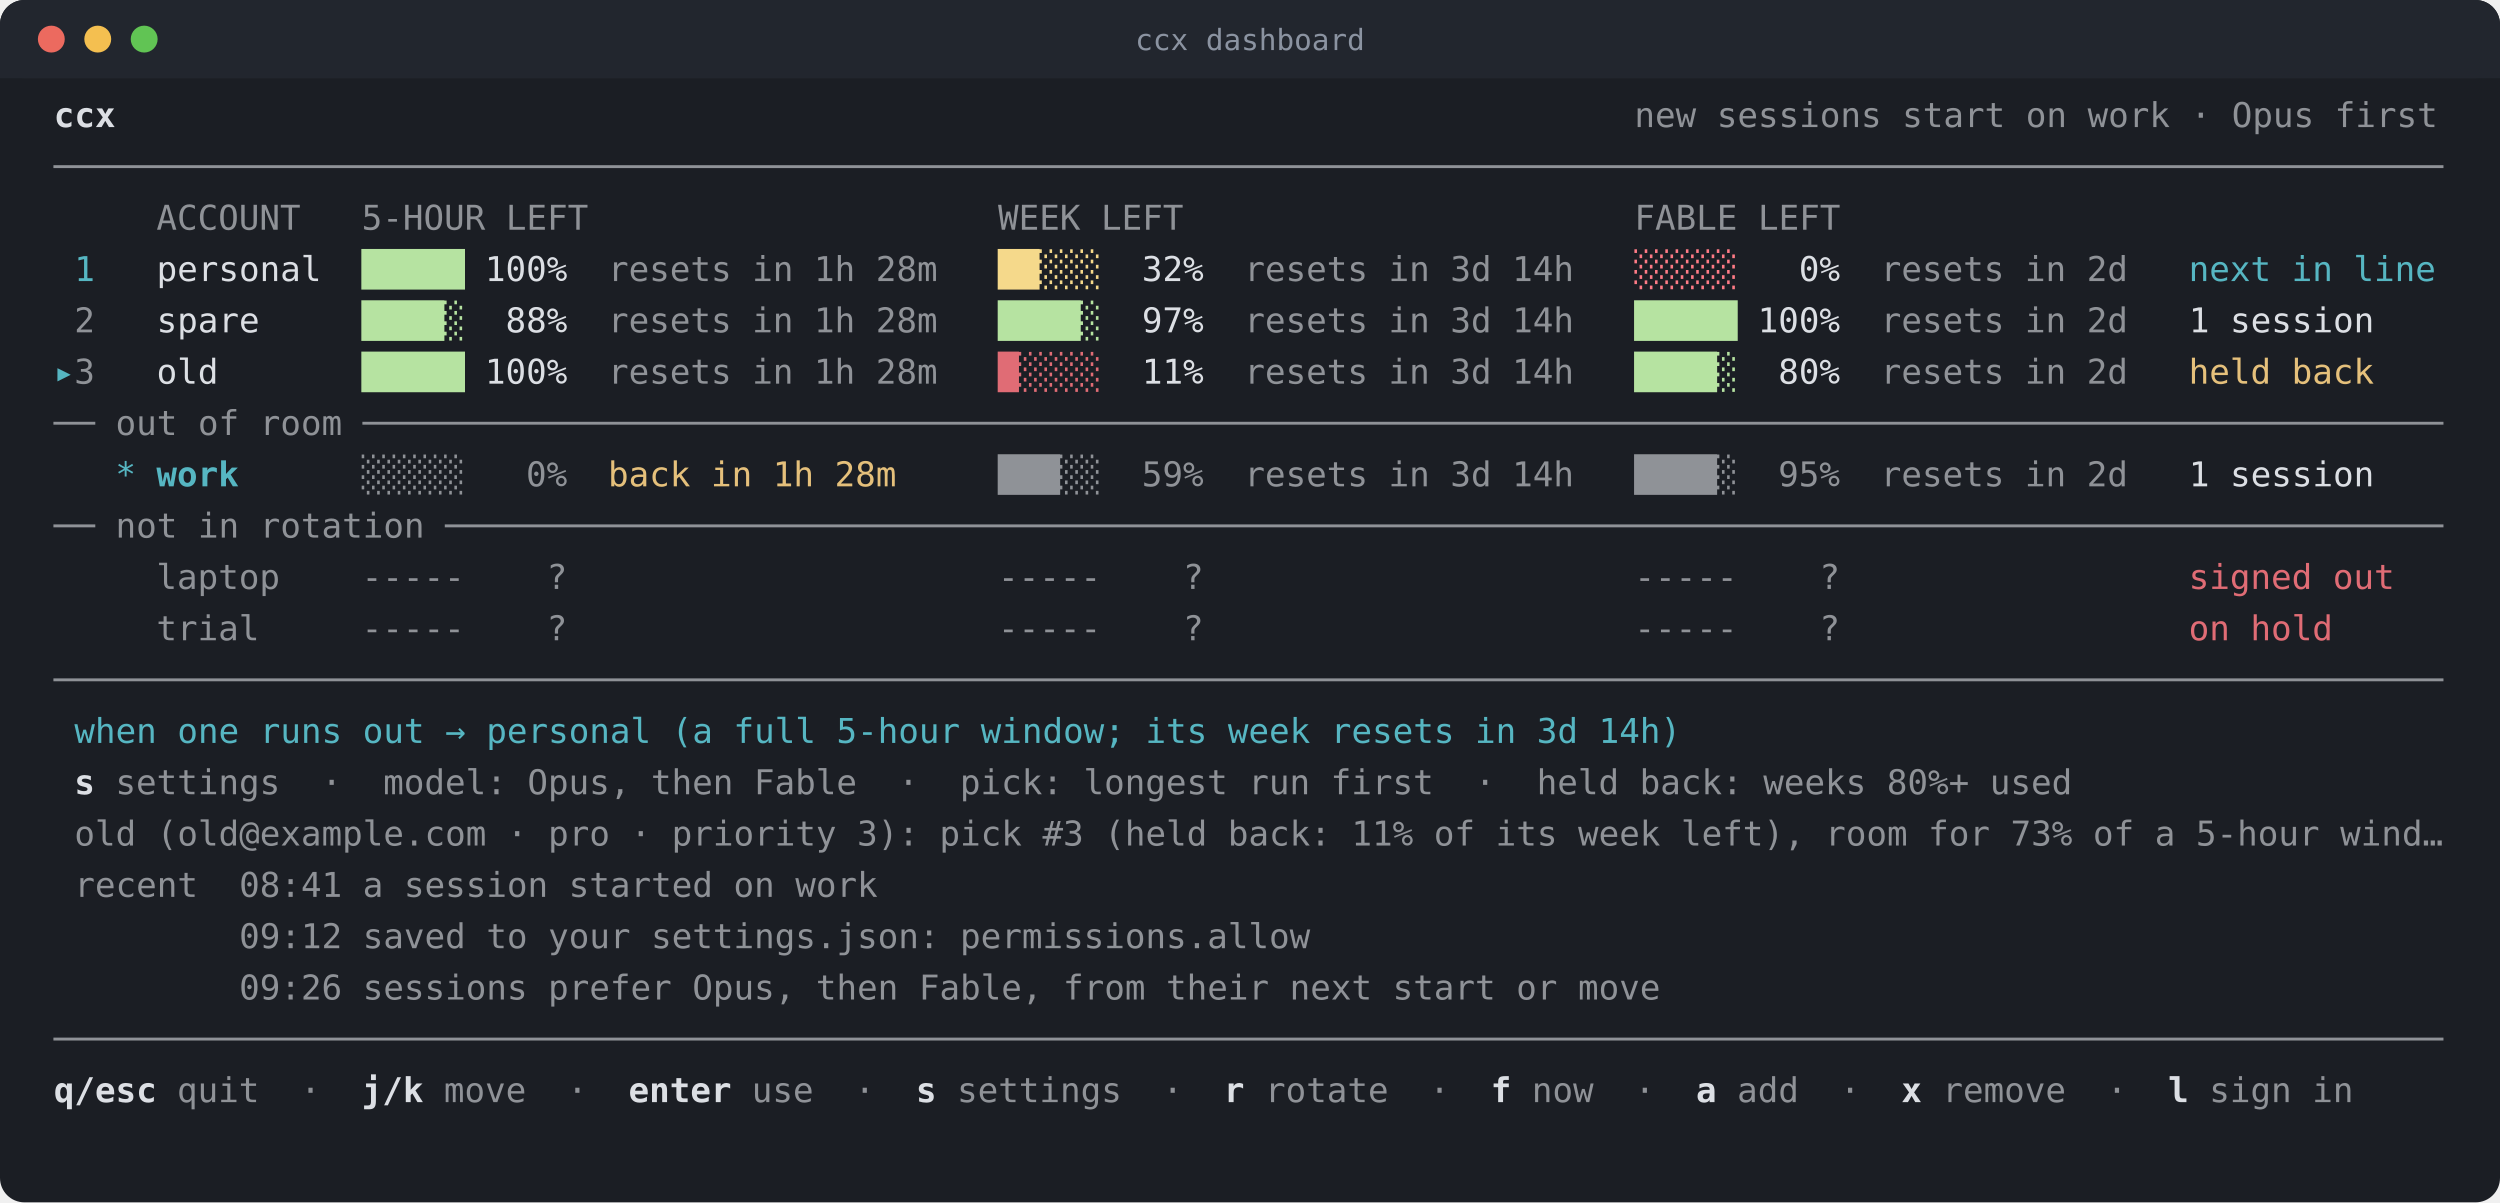
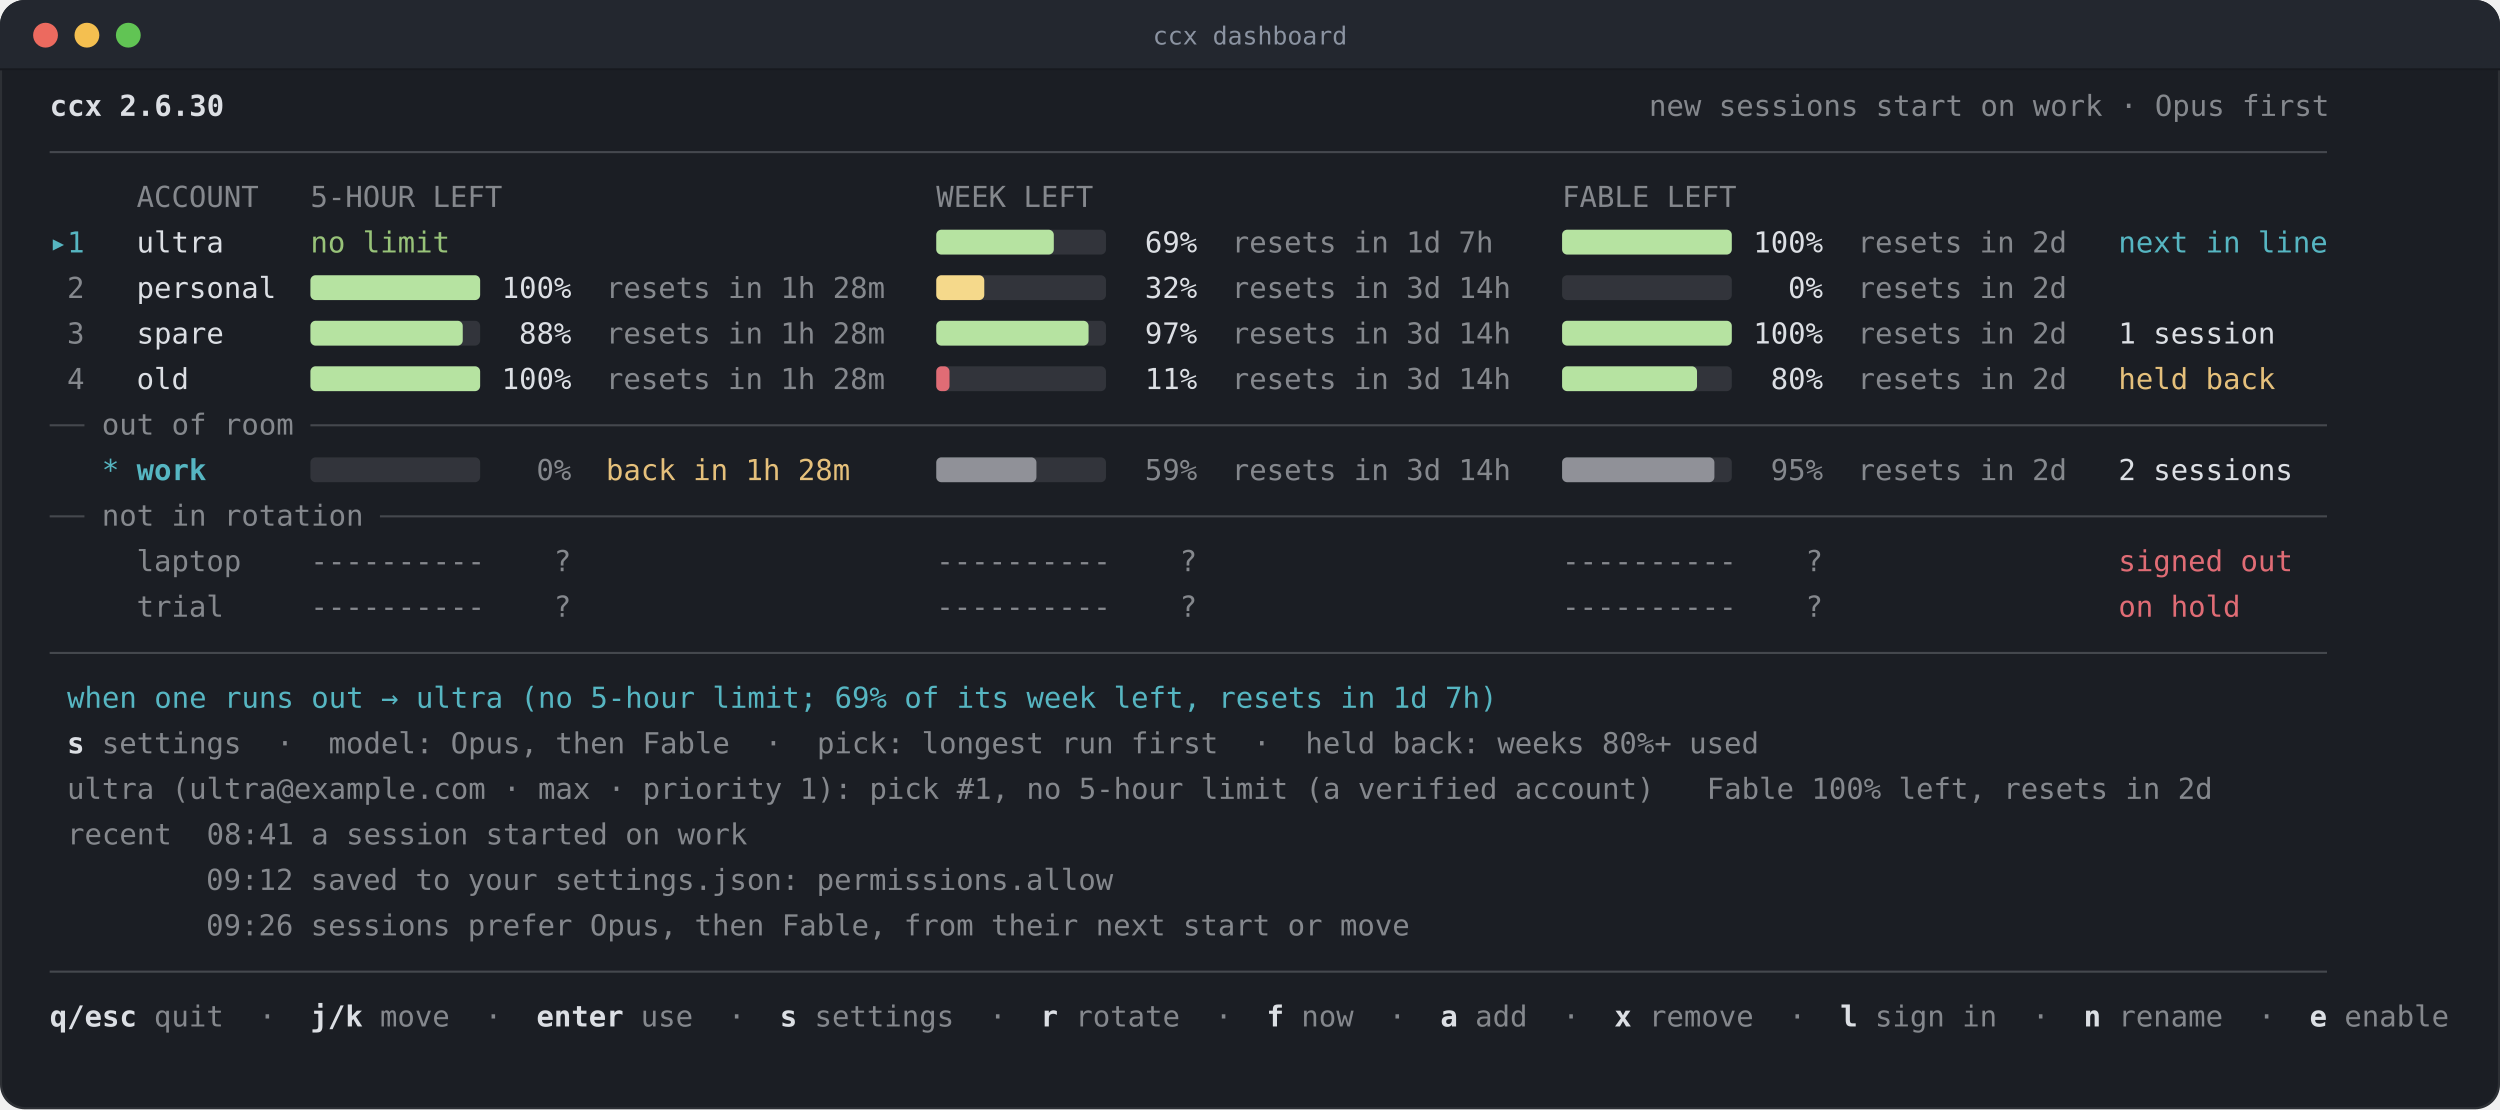
- <svg xmlns="http://www.w3.org/2000/svg" width="1023" height="492" viewBox="0 0 1023 492" font-family="ui-monospace, SFMono-Regular, Menlo, Consolas, 'DejaVu Sans Mono', monospace" font-size="14">
-   <rect width="1023" height="492" rx="10" fill="#1b1e24" />
-   <rect width="1023" height="32" rx="10" fill="#22262e" />
-   <rect y="22" width="1023" height="10" fill="#22262e" />
-   <circle cx="21" cy="16" r="5.5" fill="#ec6a5f" />
-   <circle cx="40" cy="16" r="5.5" fill="#f4bf50" />
-   <circle cx="59" cy="16" r="5.5" fill="#61c454" />
-   <text x="511.5" y="20.5" fill="#8b93a1" font-size="12" text-anchor="middle">ccx dashboard</text>
-   <text x="22.0" y="52" fill="#dcdfe4" font-weight="600" xml:space="preserve">ccx</text>
-   <text x="668.8" y="52" fill="#dcdfe4" opacity="0.6" xml:space="preserve">new sessions start on work · Opus first</text>
-   <text x="22.0" y="73" fill="#dcdfe4" opacity="0.6" xml:space="preserve">────────────────────────────────────────────────────────────────────────────────────────────────────────────────────</text>
-   <text x="64.0" y="94" fill="#dcdfe4" opacity="0.6" xml:space="preserve">ACCOUNT</text>
-   <text x="148.0" y="94" fill="#dcdfe4" opacity="0.6" xml:space="preserve">5-HOUR LEFT</text>
-   <text x="408.4" y="94" fill="#dcdfe4" opacity="0.6" xml:space="preserve">WEEK LEFT</text>
-   <text x="668.8" y="94" fill="#dcdfe4" opacity="0.6" xml:space="preserve">FABLE LEFT</text>
-   <text x="30.4" y="115" fill="#56b6c2" xml:space="preserve">1</text>
-   <text x="38.8" y="115" fill="#dcdfe4" xml:space="preserve">   personal  </text>
-   <text x="148.0" y="115" fill="#b6e3a1" xml:space="preserve">█████</text>
-   <text x="190.0" y="115" fill="#dcdfe4" xml:space="preserve"> 100%  </text>
-   <text x="248.8" y="115" fill="#dcdfe4" opacity="0.6" xml:space="preserve">resets in 1h 28m</text>
-   <text x="408.4" y="115" fill="#f5d98b" xml:space="preserve">██░░░</text>
-   <text x="450.4" y="115" fill="#dcdfe4" xml:space="preserve">  32%  </text>
-   <text x="509.2" y="115" fill="#dcdfe4" opacity="0.6" xml:space="preserve">resets in 3d 14h</text>
-   <text x="668.8" y="115" fill="#ff7b86" xml:space="preserve">░░░░░</text>
-   <text x="710.8" y="115" fill="#dcdfe4" xml:space="preserve">   0%  </text>
-   <text x="769.6" y="115" fill="#dcdfe4" opacity="0.6" xml:space="preserve">resets in 2d</text>
-   <text x="895.6" y="115" fill="#56b6c2" xml:space="preserve">next in line</text>
-   <text x="30.4" y="136" fill="#dcdfe4" opacity="0.6" xml:space="preserve">2</text>
-   <text x="38.8" y="136" fill="#dcdfe4" xml:space="preserve">   spare     </text>
-   <text x="148.0" y="136" fill="#b6e3a1" xml:space="preserve">████░</text>
-   <text x="190.0" y="136" fill="#dcdfe4" xml:space="preserve">  88%  </text>
-   <text x="248.8" y="136" fill="#dcdfe4" opacity="0.6" xml:space="preserve">resets in 1h 28m</text>
-   <text x="408.4" y="136" fill="#b6e3a1" xml:space="preserve">████░</text>
-   <text x="450.4" y="136" fill="#dcdfe4" xml:space="preserve">  97%  </text>
-   <text x="509.2" y="136" fill="#dcdfe4" opacity="0.6" xml:space="preserve">resets in 3d 14h</text>
-   <text x="668.8" y="136" fill="#b6e3a1" xml:space="preserve">█████</text>
-   <text x="710.8" y="136" fill="#dcdfe4" xml:space="preserve"> 100%  </text>
-   <text x="769.6" y="136" fill="#dcdfe4" opacity="0.6" xml:space="preserve">resets in 2d</text>
-   <text x="870.4" y="136" fill="#dcdfe4" xml:space="preserve">   1 session</text>
-   <text x="22.0" y="157" fill="#56b6c2" xml:space="preserve">▸</text>
-   <text x="30.4" y="157" fill="#dcdfe4" opacity="0.6" xml:space="preserve">3</text>
-   <text x="38.8" y="157" fill="#dcdfe4" xml:space="preserve">   old       </text>
-   <text x="148.0" y="157" fill="#b6e3a1" xml:space="preserve">█████</text>
-   <text x="190.0" y="157" fill="#dcdfe4" xml:space="preserve"> 100%  </text>
-   <text x="248.8" y="157" fill="#dcdfe4" opacity="0.6" xml:space="preserve">resets in 1h 28m</text>
-   <text x="408.4" y="157" fill="#e06c75" xml:space="preserve">█░░░░</text>
-   <text x="450.4" y="157" fill="#dcdfe4" xml:space="preserve">  11%  </text>
-   <text x="509.2" y="157" fill="#dcdfe4" opacity="0.6" xml:space="preserve">resets in 3d 14h</text>
-   <text x="668.8" y="157" fill="#b6e3a1" xml:space="preserve">████░</text>
-   <text x="710.8" y="157" fill="#dcdfe4" xml:space="preserve">  80%  </text>
-   <text x="769.6" y="157" fill="#dcdfe4" opacity="0.6" xml:space="preserve">resets in 2d</text>
-   <text x="895.6" y="157" fill="#e5c07b" xml:space="preserve">held back</text>
-   <text x="22.0" y="178" fill="#dcdfe4" opacity="0.6" xml:space="preserve">── out of room ─────────────────────────────────────────────────────────────────────────────────────────────────────</text>
-   <text x="47.2" y="199" fill="#56b6c2" xml:space="preserve">*</text>
-   <text x="64.0" y="199" fill="#56b6c2" font-weight="600" xml:space="preserve">work</text>
-   <text x="148.0" y="199" fill="#dcdfe4" opacity="0.6" xml:space="preserve">░░░░░</text>
-   <text x="198.4" y="199" fill="#dcdfe4" opacity="0.6" xml:space="preserve">  0%</text>
-   <text x="248.8" y="199" fill="#e5c07b" xml:space="preserve">back in 1h 28m</text>
-   <text x="408.4" y="199" fill="#dcdfe4" opacity="0.6" xml:space="preserve">███░░</text>
-   <text x="458.8" y="199" fill="#dcdfe4" opacity="0.6" xml:space="preserve"> 59%</text>
-   <text x="509.2" y="199" fill="#dcdfe4" opacity="0.6" xml:space="preserve">resets in 3d 14h</text>
-   <text x="668.8" y="199" fill="#dcdfe4" opacity="0.6" xml:space="preserve">████░</text>
-   <text x="719.2" y="199" fill="#dcdfe4" opacity="0.6" xml:space="preserve"> 95%</text>
-   <text x="769.6" y="199" fill="#dcdfe4" opacity="0.6" xml:space="preserve">resets in 2d</text>
-   <text x="870.4" y="199" fill="#dcdfe4" xml:space="preserve">   1 session</text>
-   <text x="22.0" y="220" fill="#dcdfe4" opacity="0.6" xml:space="preserve">── not in rotation ─────────────────────────────────────────────────────────────────────────────────────────────────</text>
-   <text x="64.0" y="241" fill="#dcdfe4" opacity="0.6" xml:space="preserve">laptop</text>
-   <text x="148.0" y="241" fill="#dcdfe4" opacity="0.6" xml:space="preserve">-----</text>
-   <text x="198.4" y="241" fill="#dcdfe4" opacity="0.6" xml:space="preserve">   ?</text>
-   <text x="408.4" y="241" fill="#dcdfe4" opacity="0.6" xml:space="preserve">-----</text>
-   <text x="458.8" y="241" fill="#dcdfe4" opacity="0.6" xml:space="preserve">   ?</text>
-   <text x="668.8" y="241" fill="#dcdfe4" opacity="0.6" xml:space="preserve">-----</text>
-   <text x="719.2" y="241" fill="#dcdfe4" opacity="0.6" xml:space="preserve">   ?</text>
-   <text x="895.6" y="241" fill="#e06c75" xml:space="preserve">signed out</text>
-   <text x="64.0" y="262" fill="#dcdfe4" opacity="0.6" xml:space="preserve">trial</text>
-   <text x="148.0" y="262" fill="#dcdfe4" opacity="0.6" xml:space="preserve">-----</text>
-   <text x="198.4" y="262" fill="#dcdfe4" opacity="0.6" xml:space="preserve">   ?</text>
-   <text x="408.4" y="262" fill="#dcdfe4" opacity="0.6" xml:space="preserve">-----</text>
-   <text x="458.8" y="262" fill="#dcdfe4" opacity="0.6" xml:space="preserve">   ?</text>
-   <text x="668.8" y="262" fill="#dcdfe4" opacity="0.6" xml:space="preserve">-----</text>
-   <text x="719.2" y="262" fill="#dcdfe4" opacity="0.6" xml:space="preserve">   ?</text>
-   <text x="895.6" y="262" fill="#e06c75" xml:space="preserve">on hold</text>
-   <text x="22.0" y="283" fill="#dcdfe4" opacity="0.6" xml:space="preserve">────────────────────────────────────────────────────────────────────────────────────────────────────────────────────</text>
-   <text x="22.0" y="304" fill="#56b6c2" xml:space="preserve"> when one runs out → personal (a full 5-hour window; its week resets in 3d 14h)</text>
-   <text x="30.4" y="325" fill="#dcdfe4" font-weight="600" xml:space="preserve">s</text>
-   <text x="38.8" y="325" fill="#dcdfe4" opacity="0.6" xml:space="preserve"> settings  ·  model: Opus, then Fable  ·  pick: longest run first  ·  held back: weeks 80%+ used</text>
-   <text x="22.0" y="346" fill="#dcdfe4" opacity="0.6" xml:space="preserve"> old (old@example.com · pro · priority 3): pick #3 (held back: 11% of its week left), room for 73% of a 5-hour wind…</text>
-   <text x="22.0" y="367" fill="#dcdfe4" opacity="0.6" xml:space="preserve"> recent  08:41 a session started on work</text>
-   <text x="22.0" y="388" fill="#dcdfe4" opacity="0.6" xml:space="preserve">         09:12 saved to your settings.json: permissions.allow</text>
-   <text x="22.0" y="409" fill="#dcdfe4" opacity="0.6" xml:space="preserve">         09:26 sessions prefer Opus, then Fable, from their next start or move</text>
-   <text x="22.0" y="430" fill="#dcdfe4" opacity="0.6" xml:space="preserve">────────────────────────────────────────────────────────────────────────────────────────────────────────────────────</text>
-   <text x="22.0" y="451" fill="#dcdfe4" font-weight="600" xml:space="preserve">q/esc</text>
-   <text x="64.0" y="451" fill="#dcdfe4" opacity="0.6" xml:space="preserve"> quit</text>
-   <text x="106.0" y="451" fill="#dcdfe4" opacity="0.6" xml:space="preserve">  ·  </text>
-   <text x="148.0" y="451" fill="#dcdfe4" font-weight="600" xml:space="preserve">j/k</text>
-   <text x="173.2" y="451" fill="#dcdfe4" opacity="0.6" xml:space="preserve"> move</text>
-   <text x="215.2" y="451" fill="#dcdfe4" opacity="0.6" xml:space="preserve">  ·  </text>
-   <text x="257.2" y="451" fill="#dcdfe4" font-weight="600" xml:space="preserve">enter</text>
-   <text x="299.2" y="451" fill="#dcdfe4" opacity="0.6" xml:space="preserve"> use</text>
-   <text x="332.8" y="451" fill="#dcdfe4" opacity="0.6" xml:space="preserve">  ·  </text>
-   <text x="374.8" y="451" fill="#dcdfe4" font-weight="600" xml:space="preserve">s</text>
-   <text x="383.2" y="451" fill="#dcdfe4" opacity="0.6" xml:space="preserve"> settings</text>
-   <text x="458.8" y="451" fill="#dcdfe4" opacity="0.6" xml:space="preserve">  ·  </text>
-   <text x="500.8" y="451" fill="#dcdfe4" font-weight="600" xml:space="preserve">r</text>
-   <text x="509.2" y="451" fill="#dcdfe4" opacity="0.6" xml:space="preserve"> rotate</text>
-   <text x="568.0" y="451" fill="#dcdfe4" opacity="0.6" xml:space="preserve">  ·  </text>
-   <text x="610.0" y="451" fill="#dcdfe4" font-weight="600" xml:space="preserve">f</text>
-   <text x="618.4" y="451" fill="#dcdfe4" opacity="0.6" xml:space="preserve"> now</text>
-   <text x="652.0" y="451" fill="#dcdfe4" opacity="0.6" xml:space="preserve">  ·  </text>
-   <text x="694.0" y="451" fill="#dcdfe4" font-weight="600" xml:space="preserve">a</text>
-   <text x="702.4" y="451" fill="#dcdfe4" opacity="0.6" xml:space="preserve"> add</text>
-   <text x="736.0" y="451" fill="#dcdfe4" opacity="0.6" xml:space="preserve">  ·  </text>
-   <text x="778.0" y="451" fill="#dcdfe4" font-weight="600" xml:space="preserve">x</text>
-   <text x="786.4" y="451" fill="#dcdfe4" opacity="0.6" xml:space="preserve"> remove</text>
-   <text x="845.2" y="451" fill="#dcdfe4" opacity="0.6" xml:space="preserve">  ·  </text>
-   <text x="887.2" y="451" fill="#dcdfe4" font-weight="600" xml:space="preserve">l</text>
-   <text x="895.6" y="451" fill="#dcdfe4" opacity="0.6" xml:space="preserve"> sign in</text>
+ <svg xmlns="http://www.w3.org/2000/svg" width="1208" height="536" viewBox="0 0 1208 536" font-family="ui-monospace, SFMono-Regular, 'Cascadia Mono', Menlo, Consolas, 'DejaVu Sans Mono', monospace" font-size="14">
+   <rect width="1208" height="536" rx="12" fill="#1b1e24" />
+   <rect x="0.5" y="0.5" width="1207" height="535" rx="12" fill="none" stroke="#ffffff" stroke-opacity="0.08" />
+   <path d="M0 12a12 12 0 0 1 12-12h1184a12 12 0 0 1 12 12v22H0z" fill="#23272f" />
+   <rect y="33" width="1208" height="1" fill="#000000" opacity="0.35" />
+   <circle cx="22" cy="17" r="6" fill="#ec6a5f" />
+   <circle cx="42" cy="17" r="6" fill="#f4bf50" />
+   <circle cx="62" cy="17" r="6" fill="#61c454" />
+   <text x="604" y="21.5" fill="#8b93a1" font-size="12" text-anchor="middle">ccx dashboard</text>
+   <text x="24.0" y="56" fill="#dcdfe4" font-weight="700" textLength="84.0" lengthAdjust="spacingAndGlyphs" xml:space="preserve">ccx 2.6.30</text>
+   <text x="796.8" y="56" fill="#dcdfe4" opacity="0.55" textLength="327.6" lengthAdjust="spacingAndGlyphs" xml:space="preserve">new sessions start on work · Opus first</text>
+   <rect x="24.0" y="73.0" width="1100.4" height="1" fill="#dcdfe4" opacity="0.22" />
+   <text x="66.0" y="100" fill="#dcdfe4" opacity="0.55" textLength="58.8" lengthAdjust="spacingAndGlyphs" xml:space="preserve">ACCOUNT</text>
+   <text x="150.0" y="100" fill="#dcdfe4" opacity="0.55" textLength="92.4" lengthAdjust="spacingAndGlyphs" xml:space="preserve">5-HOUR LEFT</text>
+   <text x="452.4" y="100" fill="#dcdfe4" opacity="0.55" textLength="75.6" lengthAdjust="spacingAndGlyphs" xml:space="preserve">WEEK LEFT</text>
+   <text x="754.8" y="100" fill="#dcdfe4" opacity="0.55" textLength="84.0" lengthAdjust="spacingAndGlyphs" xml:space="preserve">FABLE LEFT</text>
+   <text x="24.0" y="122" fill="#56b6c2" textLength="16.8" lengthAdjust="spacingAndGlyphs" xml:space="preserve">▸1</text>
+   <text x="66.0" y="122" fill="#dcdfe4" textLength="42.0" lengthAdjust="spacingAndGlyphs" xml:space="preserve">ultra</text>
+   <text x="150.0" y="122" fill="#98c379" textLength="67.2" lengthAdjust="spacingAndGlyphs" xml:space="preserve">no limit</text>
+   <rect x="452.4" y="111.0" width="82.0" height="12" rx="2.5" fill="#dcdfe4" opacity="0.12" />
+   <rect x="452.4" y="111.0" width="56.8" height="12" rx="2.5" fill="#b6e3a1" />
+   <text x="553.2" y="122" fill="#dcdfe4" textLength="25.2" lengthAdjust="spacingAndGlyphs" xml:space="preserve">69%</text>
+   <text x="595.2" y="122" fill="#dcdfe4" opacity="0.55" textLength="126.0" lengthAdjust="spacingAndGlyphs" xml:space="preserve">resets in 1d 7h</text>
+   <rect x="754.8" y="111.0" width="82.0" height="12" rx="2.5" fill="#dcdfe4" opacity="0.12" />
+   <rect x="754.8" y="111.0" width="82.0" height="12" rx="2.5" fill="#b6e3a1" />
+   <text x="847.2" y="122" fill="#dcdfe4" textLength="33.6" lengthAdjust="spacingAndGlyphs" xml:space="preserve">100%</text>
+   <text x="897.6" y="122" fill="#dcdfe4" opacity="0.55" textLength="100.8" lengthAdjust="spacingAndGlyphs" xml:space="preserve">resets in 2d</text>
+   <text x="1023.6" y="122" fill="#56b6c2" textLength="100.8" lengthAdjust="spacingAndGlyphs" xml:space="preserve">next in line</text>
+   <text x="32.4" y="144" fill="#dcdfe4" opacity="0.55" textLength="8.4" lengthAdjust="spacingAndGlyphs" xml:space="preserve">2</text>
+   <text x="66.0" y="144" fill="#dcdfe4" textLength="67.2" lengthAdjust="spacingAndGlyphs" xml:space="preserve">personal</text>
+   <rect x="150.0" y="133.0" width="82.0" height="12" rx="2.5" fill="#dcdfe4" opacity="0.12" />
+   <rect x="150.0" y="133.0" width="82.0" height="12" rx="2.5" fill="#b6e3a1" />
+   <text x="242.4" y="144" fill="#dcdfe4" textLength="33.6" lengthAdjust="spacingAndGlyphs" xml:space="preserve">100%</text>
+   <text x="292.8" y="144" fill="#dcdfe4" opacity="0.55" textLength="134.4" lengthAdjust="spacingAndGlyphs" xml:space="preserve">resets in 1h 28m</text>
+   <rect x="452.4" y="133.0" width="82.0" height="12" rx="2.5" fill="#dcdfe4" opacity="0.12" />
+   <rect x="452.4" y="133.0" width="23.2" height="12" rx="2.5" fill="#f5d98b" />
+   <text x="553.2" y="144" fill="#dcdfe4" textLength="25.2" lengthAdjust="spacingAndGlyphs" xml:space="preserve">32%</text>
+   <text x="595.2" y="144" fill="#dcdfe4" opacity="0.55" textLength="134.4" lengthAdjust="spacingAndGlyphs" xml:space="preserve">resets in 3d 14h</text>
+   <rect x="754.8" y="133.0" width="82.0" height="12" rx="2.5" fill="#dcdfe4" opacity="0.12" />
+   <text x="864.0" y="144" fill="#dcdfe4" textLength="16.8" lengthAdjust="spacingAndGlyphs" xml:space="preserve">0%</text>
+   <text x="897.6" y="144" fill="#dcdfe4" opacity="0.55" textLength="100.8" lengthAdjust="spacingAndGlyphs" xml:space="preserve">resets in 2d</text>
+   <text x="32.4" y="166" fill="#dcdfe4" opacity="0.55" textLength="8.4" lengthAdjust="spacingAndGlyphs" xml:space="preserve">3</text>
+   <text x="66.0" y="166" fill="#dcdfe4" textLength="42.0" lengthAdjust="spacingAndGlyphs" xml:space="preserve">spare</text>
+   <rect x="150.0" y="155.0" width="82.0" height="12" rx="2.5" fill="#dcdfe4" opacity="0.12" />
+   <rect x="150.0" y="155.0" width="73.6" height="12" rx="2.5" fill="#b6e3a1" />
+   <text x="250.8" y="166" fill="#dcdfe4" textLength="25.2" lengthAdjust="spacingAndGlyphs" xml:space="preserve">88%</text>
+   <text x="292.8" y="166" fill="#dcdfe4" opacity="0.55" textLength="134.4" lengthAdjust="spacingAndGlyphs" xml:space="preserve">resets in 1h 28m</text>
+   <rect x="452.4" y="155.0" width="82.0" height="12" rx="2.5" fill="#dcdfe4" opacity="0.12" />
+   <rect x="452.4" y="155.0" width="73.6" height="12" rx="2.5" fill="#b6e3a1" />
+   <text x="553.2" y="166" fill="#dcdfe4" textLength="25.2" lengthAdjust="spacingAndGlyphs" xml:space="preserve">97%</text>
+   <text x="595.2" y="166" fill="#dcdfe4" opacity="0.55" textLength="134.4" lengthAdjust="spacingAndGlyphs" xml:space="preserve">resets in 3d 14h</text>
+   <rect x="754.8" y="155.0" width="82.0" height="12" rx="2.5" fill="#dcdfe4" opacity="0.12" />
+   <rect x="754.8" y="155.0" width="82.0" height="12" rx="2.5" fill="#b6e3a1" />
+   <text x="847.2" y="166" fill="#dcdfe4" textLength="33.6" lengthAdjust="spacingAndGlyphs" xml:space="preserve">100%</text>
+   <text x="897.6" y="166" fill="#dcdfe4" opacity="0.55" textLength="100.8" lengthAdjust="spacingAndGlyphs" xml:space="preserve">resets in 2d</text>
+   <text x="1023.6" y="166" fill="#dcdfe4" textLength="75.6" lengthAdjust="spacingAndGlyphs" xml:space="preserve">1 session</text>
+   <text x="32.4" y="188" fill="#dcdfe4" opacity="0.55" textLength="8.4" lengthAdjust="spacingAndGlyphs" xml:space="preserve">4</text>
+   <text x="66.0" y="188" fill="#dcdfe4" textLength="25.2" lengthAdjust="spacingAndGlyphs" xml:space="preserve">old</text>
+   <rect x="150.0" y="177.0" width="82.0" height="12" rx="2.5" fill="#dcdfe4" opacity="0.12" />
+   <rect x="150.0" y="177.0" width="82.0" height="12" rx="2.5" fill="#b6e3a1" />
+   <text x="242.4" y="188" fill="#dcdfe4" textLength="33.6" lengthAdjust="spacingAndGlyphs" xml:space="preserve">100%</text>
+   <text x="292.8" y="188" fill="#dcdfe4" opacity="0.55" textLength="134.4" lengthAdjust="spacingAndGlyphs" xml:space="preserve">resets in 1h 28m</text>
+   <rect x="452.4" y="177.0" width="82.0" height="12" rx="2.5" fill="#dcdfe4" opacity="0.12" />
+   <rect x="452.4" y="177.0" width="6.4" height="12" rx="2.5" fill="#e06c75" />
+   <text x="553.2" y="188" fill="#dcdfe4" textLength="25.2" lengthAdjust="spacingAndGlyphs" xml:space="preserve">11%</text>
+   <text x="595.2" y="188" fill="#dcdfe4" opacity="0.55" textLength="134.4" lengthAdjust="spacingAndGlyphs" xml:space="preserve">resets in 3d 14h</text>
+   <rect x="754.8" y="177.0" width="82.0" height="12" rx="2.5" fill="#dcdfe4" opacity="0.12" />
+   <rect x="754.8" y="177.0" width="65.2" height="12" rx="2.5" fill="#b6e3a1" />
+   <text x="855.6" y="188" fill="#dcdfe4" textLength="25.2" lengthAdjust="spacingAndGlyphs" xml:space="preserve">80%</text>
+   <text x="897.6" y="188" fill="#dcdfe4" opacity="0.55" textLength="100.8" lengthAdjust="spacingAndGlyphs" xml:space="preserve">resets in 2d</text>
+   <text x="1023.6" y="188" fill="#e5c07b" textLength="75.6" lengthAdjust="spacingAndGlyphs" xml:space="preserve">held back</text>
+   <rect x="24.0" y="205.0" width="16.8" height="1" fill="#dcdfe4" opacity="0.22" />
+   <text x="49.2" y="210" fill="#dcdfe4" opacity="0.55" textLength="92.4" lengthAdjust="spacingAndGlyphs" xml:space="preserve">out of room</text>
+   <rect x="150.0" y="205.0" width="974.4" height="1" fill="#dcdfe4" opacity="0.22" />
+   <text x="49.2" y="232" fill="#56b6c2" textLength="8.4" lengthAdjust="spacingAndGlyphs" xml:space="preserve">*</text>
+   <text x="66.0" y="232" fill="#56b6c2" font-weight="700" textLength="33.6" lengthAdjust="spacingAndGlyphs" xml:space="preserve">work</text>
+   <rect x="150.0" y="221.0" width="82.0" height="12" rx="2.5" fill="#dcdfe4" opacity="0.12" />
+   <text x="259.2" y="232" fill="#dcdfe4" opacity="0.55" textLength="16.8" lengthAdjust="spacingAndGlyphs" xml:space="preserve">0%</text>
+   <text x="292.8" y="232" fill="#e5c07b" textLength="117.6" lengthAdjust="spacingAndGlyphs" xml:space="preserve">back in 1h 28m</text>
+   <rect x="452.4" y="221.0" width="82.0" height="12" rx="2.5" fill="#dcdfe4" opacity="0.12" />
+   <rect x="452.4" y="221.0" width="48.4" height="12" rx="2.5" fill="#dcdfe4" opacity="0.55" />
+   <text x="553.2" y="232" fill="#dcdfe4" opacity="0.55" textLength="25.2" lengthAdjust="spacingAndGlyphs" xml:space="preserve">59%</text>
+   <text x="595.2" y="232" fill="#dcdfe4" opacity="0.55" textLength="134.4" lengthAdjust="spacingAndGlyphs" xml:space="preserve">resets in 3d 14h</text>
+   <rect x="754.8" y="221.0" width="82.0" height="12" rx="2.5" fill="#dcdfe4" opacity="0.12" />
+   <rect x="754.8" y="221.0" width="73.6" height="12" rx="2.5" fill="#dcdfe4" opacity="0.55" />
+   <text x="855.6" y="232" fill="#dcdfe4" opacity="0.55" textLength="25.2" lengthAdjust="spacingAndGlyphs" xml:space="preserve">95%</text>
+   <text x="897.6" y="232" fill="#dcdfe4" opacity="0.55" textLength="100.8" lengthAdjust="spacingAndGlyphs" xml:space="preserve">resets in 2d</text>
+   <text x="1023.6" y="232" fill="#dcdfe4" textLength="84.0" lengthAdjust="spacingAndGlyphs" xml:space="preserve">2 sessions</text>
+   <rect x="24.0" y="249.0" width="16.8" height="1" fill="#dcdfe4" opacity="0.22" />
+   <text x="49.2" y="254" fill="#dcdfe4" opacity="0.55" textLength="126.0" lengthAdjust="spacingAndGlyphs" xml:space="preserve">not in rotation</text>
+   <rect x="183.6" y="249.0" width="940.8" height="1" fill="#dcdfe4" opacity="0.22" />
+   <text x="66.0" y="276" fill="#dcdfe4" opacity="0.55" textLength="50.4" lengthAdjust="spacingAndGlyphs" xml:space="preserve">laptop</text>
+   <text x="150.0" y="276" fill="#dcdfe4" opacity="0.55" textLength="84.0" lengthAdjust="spacingAndGlyphs" xml:space="preserve">----------</text>
+   <text x="267.6" y="276" fill="#dcdfe4" opacity="0.55" textLength="8.4" lengthAdjust="spacingAndGlyphs" xml:space="preserve">?</text>
+   <text x="452.4" y="276" fill="#dcdfe4" opacity="0.55" textLength="84.0" lengthAdjust="spacingAndGlyphs" xml:space="preserve">----------</text>
+   <text x="570.0" y="276" fill="#dcdfe4" opacity="0.55" textLength="8.4" lengthAdjust="spacingAndGlyphs" xml:space="preserve">?</text>
+   <text x="754.8" y="276" fill="#dcdfe4" opacity="0.55" textLength="84.0" lengthAdjust="spacingAndGlyphs" xml:space="preserve">----------</text>
+   <text x="872.4" y="276" fill="#dcdfe4" opacity="0.55" textLength="8.4" lengthAdjust="spacingAndGlyphs" xml:space="preserve">?</text>
+   <text x="1023.6" y="276" fill="#e06c75" textLength="84.0" lengthAdjust="spacingAndGlyphs" xml:space="preserve">signed out</text>
+   <text x="66.0" y="298" fill="#dcdfe4" opacity="0.55" textLength="42.0" lengthAdjust="spacingAndGlyphs" xml:space="preserve">trial</text>
+   <text x="150.0" y="298" fill="#dcdfe4" opacity="0.55" textLength="84.0" lengthAdjust="spacingAndGlyphs" xml:space="preserve">----------</text>
+   <text x="267.6" y="298" fill="#dcdfe4" opacity="0.55" textLength="8.4" lengthAdjust="spacingAndGlyphs" xml:space="preserve">?</text>
+   <text x="452.4" y="298" fill="#dcdfe4" opacity="0.55" textLength="84.0" lengthAdjust="spacingAndGlyphs" xml:space="preserve">----------</text>
+   <text x="570.0" y="298" fill="#dcdfe4" opacity="0.55" textLength="8.4" lengthAdjust="spacingAndGlyphs" xml:space="preserve">?</text>
+   <text x="754.8" y="298" fill="#dcdfe4" opacity="0.55" textLength="84.0" lengthAdjust="spacingAndGlyphs" xml:space="preserve">----------</text>
+   <text x="872.4" y="298" fill="#dcdfe4" opacity="0.55" textLength="8.4" lengthAdjust="spacingAndGlyphs" xml:space="preserve">?</text>
+   <text x="1023.6" y="298" fill="#e06c75" textLength="58.8" lengthAdjust="spacingAndGlyphs" xml:space="preserve">on hold</text>
+   <rect x="24.0" y="315.0" width="1100.4" height="1" fill="#dcdfe4" opacity="0.22" />
+   <text x="32.4" y="342" fill="#56b6c2" textLength="688.8" lengthAdjust="spacingAndGlyphs" xml:space="preserve">when one runs out → ultra (no 5-hour limit; 69% of its week left, resets in 1d 7h)</text>
+   <text x="32.4" y="364" fill="#dcdfe4" font-weight="700" textLength="8.4" lengthAdjust="spacingAndGlyphs" xml:space="preserve">s</text>
+   <text x="49.2" y="364" fill="#dcdfe4" opacity="0.55" textLength="798.0" lengthAdjust="spacingAndGlyphs" xml:space="preserve">settings  ·  model: Opus, then Fable  ·  pick: longest run first  ·  held back: weeks 80%+ used</text>
+   <text x="32.4" y="386" fill="#dcdfe4" opacity="0.55" textLength="1033.2" lengthAdjust="spacingAndGlyphs" xml:space="preserve">ultra (ultra@example.com · max · priority 1): pick #1, no 5-hour limit (a verified account)   Fable 100% left, resets in 2d</text>
+   <text x="32.4" y="408" fill="#dcdfe4" opacity="0.55" textLength="327.6" lengthAdjust="spacingAndGlyphs" xml:space="preserve">recent  08:41 a session started on work</text>
+   <text x="99.6" y="430" fill="#dcdfe4" opacity="0.55" textLength="436.8" lengthAdjust="spacingAndGlyphs" xml:space="preserve">09:12 saved to your settings.json: permissions.allow</text>
+   <text x="99.6" y="452" fill="#dcdfe4" opacity="0.55" textLength="579.6" lengthAdjust="spacingAndGlyphs" xml:space="preserve">09:26 sessions prefer Opus, then Fable, from their next start or move</text>
+   <rect x="24.0" y="469.0" width="1100.4" height="1" fill="#dcdfe4" opacity="0.22" />
+   <text x="24.0" y="496" fill="#dcdfe4" font-weight="700" textLength="42.0" lengthAdjust="spacingAndGlyphs" xml:space="preserve">q/esc</text>
+   <text x="74.4" y="496" fill="#dcdfe4" opacity="0.55" textLength="58.8" lengthAdjust="spacingAndGlyphs" xml:space="preserve">quit  ·</text>
+   <text x="150.0" y="496" fill="#dcdfe4" font-weight="700" textLength="25.2" lengthAdjust="spacingAndGlyphs" xml:space="preserve">j/k</text>
+   <text x="183.6" y="496" fill="#dcdfe4" opacity="0.55" textLength="58.8" lengthAdjust="spacingAndGlyphs" xml:space="preserve">move  ·</text>
+   <text x="259.2" y="496" fill="#dcdfe4" font-weight="700" textLength="42.0" lengthAdjust="spacingAndGlyphs" xml:space="preserve">enter</text>
+   <text x="309.6" y="496" fill="#dcdfe4" opacity="0.55" textLength="50.4" lengthAdjust="spacingAndGlyphs" xml:space="preserve">use  ·</text>
+   <text x="376.8" y="496" fill="#dcdfe4" font-weight="700" textLength="8.4" lengthAdjust="spacingAndGlyphs" xml:space="preserve">s</text>
+   <text x="393.6" y="496" fill="#dcdfe4" opacity="0.55" textLength="92.4" lengthAdjust="spacingAndGlyphs" xml:space="preserve">settings  ·</text>
+   <text x="502.8" y="496" fill="#dcdfe4" font-weight="700" textLength="8.4" lengthAdjust="spacingAndGlyphs" xml:space="preserve">r</text>
+   <text x="519.6" y="496" fill="#dcdfe4" opacity="0.55" textLength="75.6" lengthAdjust="spacingAndGlyphs" xml:space="preserve">rotate  ·</text>
+   <text x="612.0" y="496" fill="#dcdfe4" font-weight="700" textLength="8.4" lengthAdjust="spacingAndGlyphs" xml:space="preserve">f</text>
+   <text x="628.8" y="496" fill="#dcdfe4" opacity="0.55" textLength="50.4" lengthAdjust="spacingAndGlyphs" xml:space="preserve">now  ·</text>
+   <text x="696.0" y="496" fill="#dcdfe4" font-weight="700" textLength="8.4" lengthAdjust="spacingAndGlyphs" xml:space="preserve">a</text>
+   <text x="712.8" y="496" fill="#dcdfe4" opacity="0.55" textLength="50.4" lengthAdjust="spacingAndGlyphs" xml:space="preserve">add  ·</text>
+   <text x="780.0" y="496" fill="#dcdfe4" font-weight="700" textLength="8.4" lengthAdjust="spacingAndGlyphs" xml:space="preserve">x</text>
+   <text x="796.8" y="496" fill="#dcdfe4" opacity="0.55" textLength="75.6" lengthAdjust="spacingAndGlyphs" xml:space="preserve">remove  ·</text>
+   <text x="889.2" y="496" fill="#dcdfe4" font-weight="700" textLength="8.4" lengthAdjust="spacingAndGlyphs" xml:space="preserve">l</text>
+   <text x="906.0" y="496" fill="#dcdfe4" opacity="0.55" textLength="84.0" lengthAdjust="spacingAndGlyphs" xml:space="preserve">sign in  ·</text>
+   <text x="1006.8" y="496" fill="#dcdfe4" font-weight="700" textLength="8.4" lengthAdjust="spacingAndGlyphs" xml:space="preserve">n</text>
+   <text x="1023.6" y="496" fill="#dcdfe4" opacity="0.55" textLength="75.6" lengthAdjust="spacingAndGlyphs" xml:space="preserve">rename  ·</text>
+   <text x="1116.0" y="496" fill="#dcdfe4" font-weight="700" textLength="8.4" lengthAdjust="spacingAndGlyphs" xml:space="preserve">e</text>
+   <text x="1132.8" y="496" fill="#dcdfe4" opacity="0.55" textLength="50.4" lengthAdjust="spacingAndGlyphs" xml:space="preserve">enable</text>
</svg>
